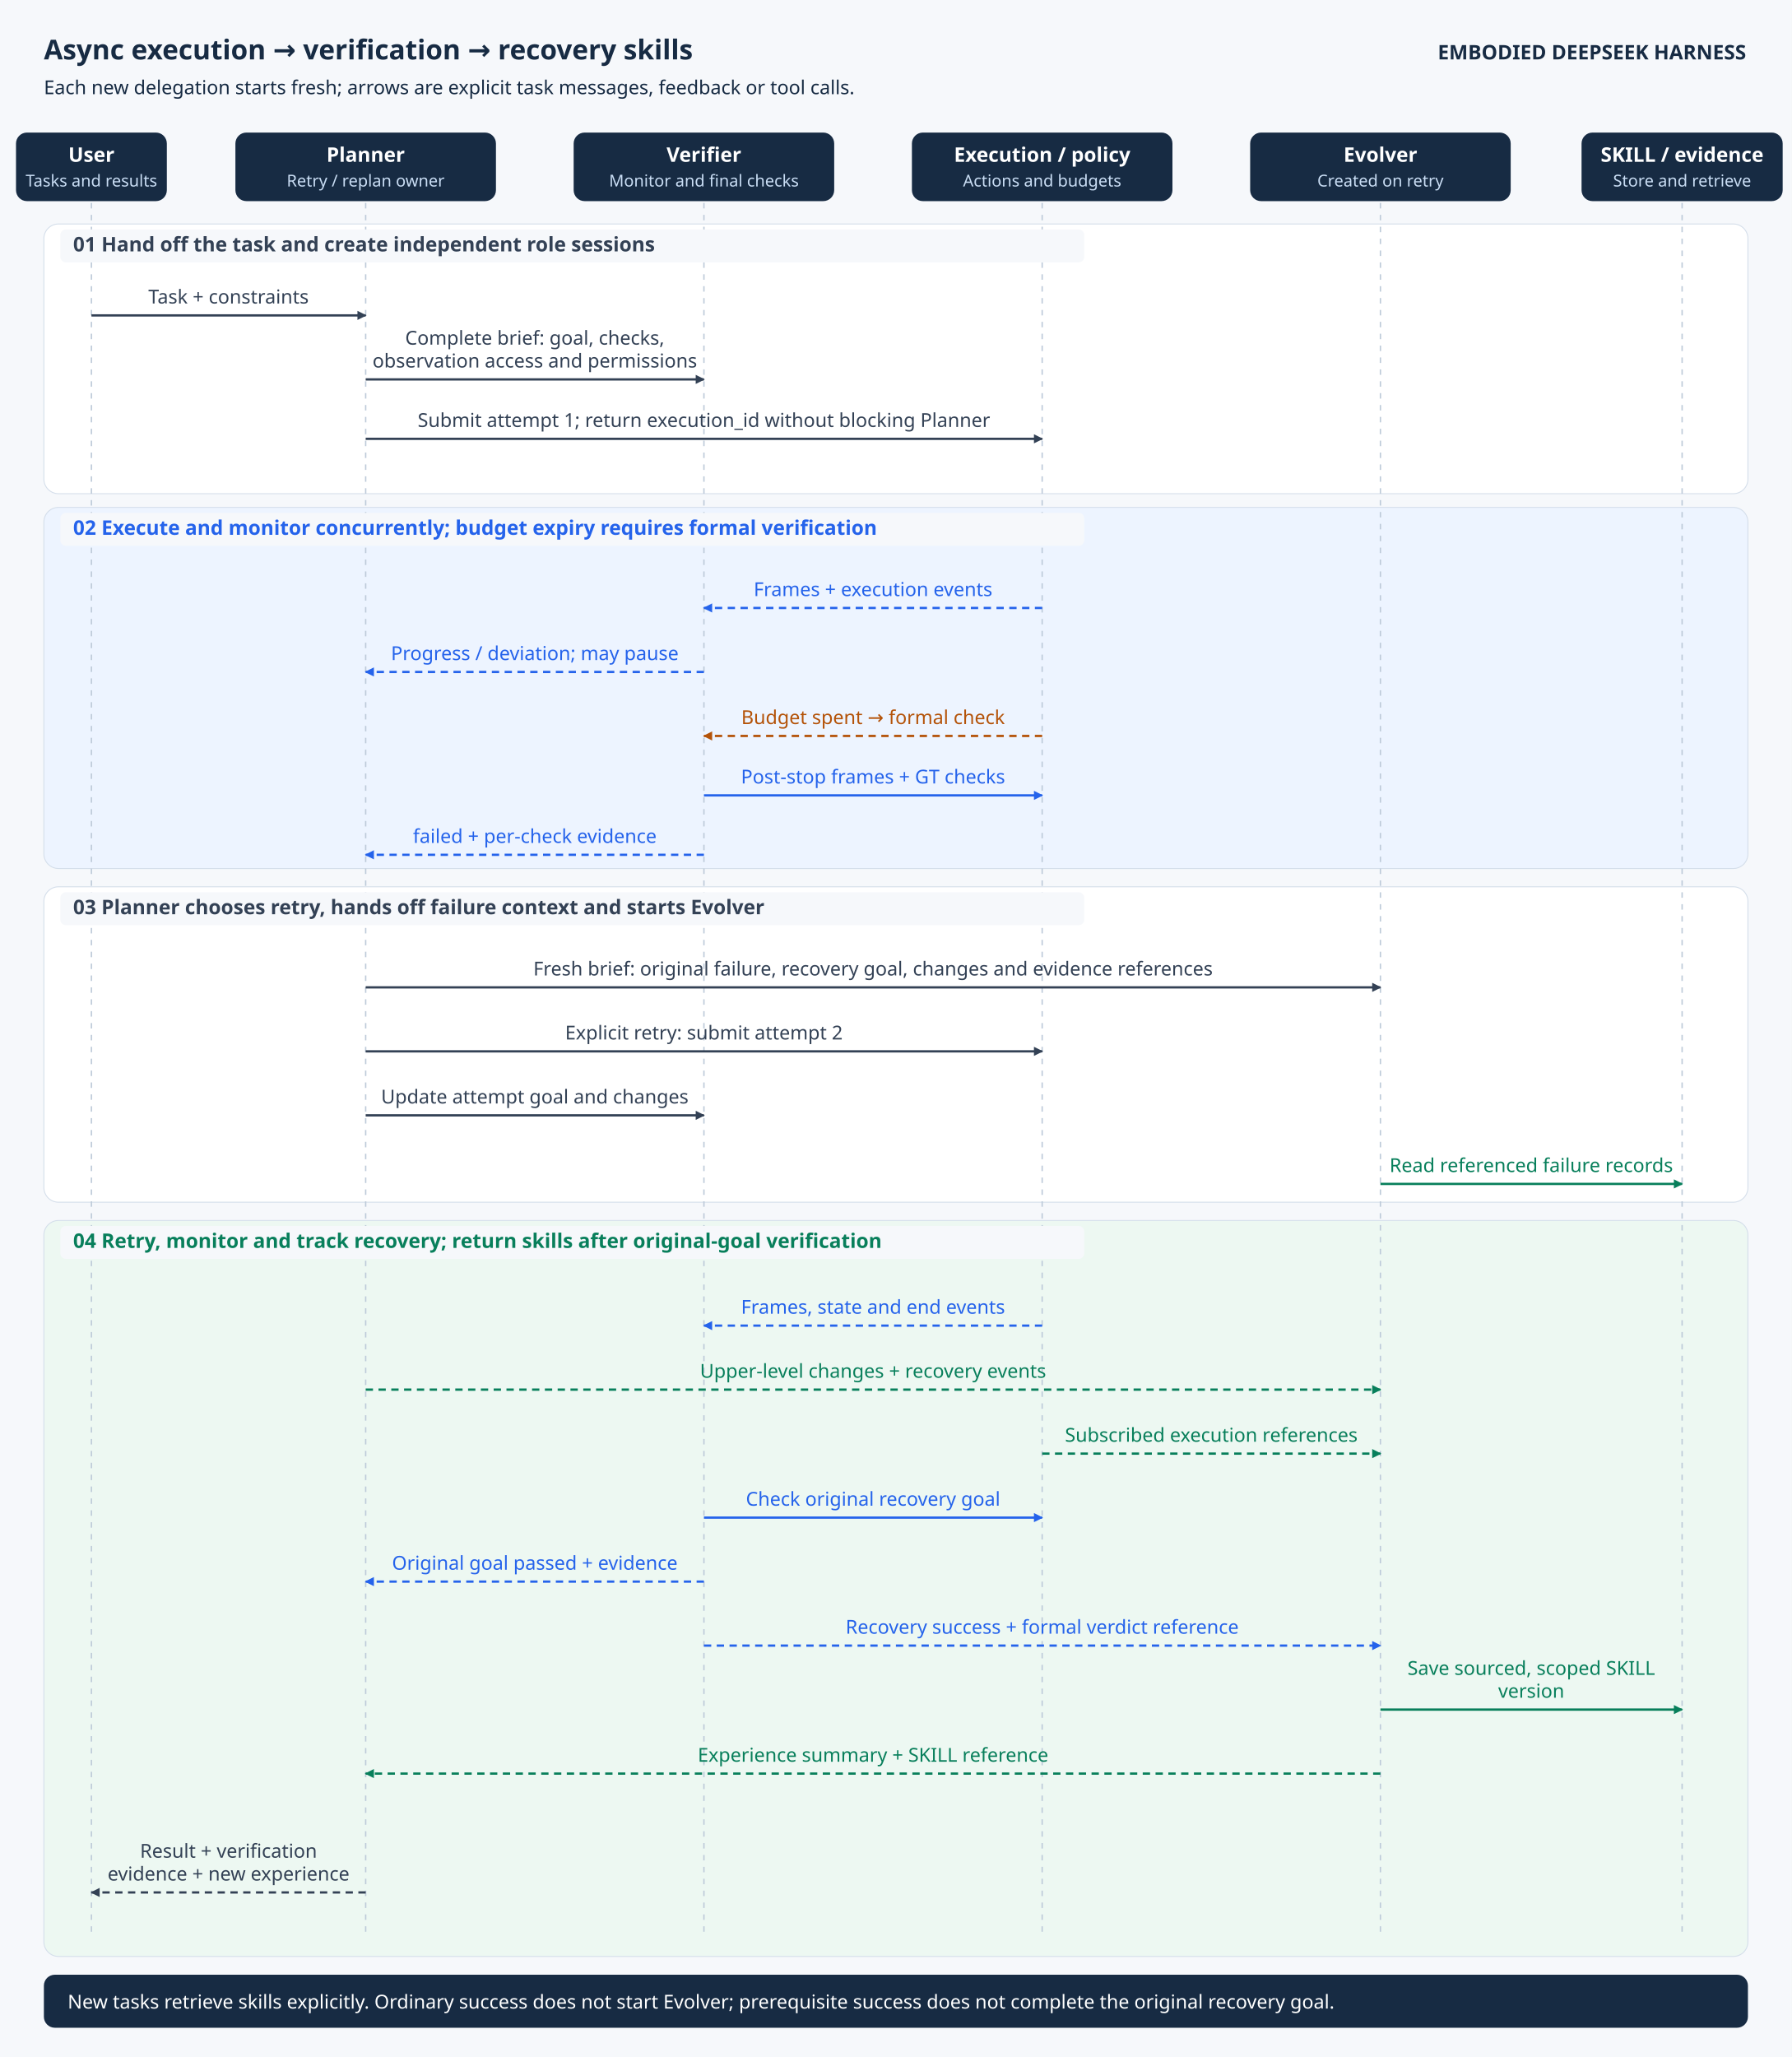
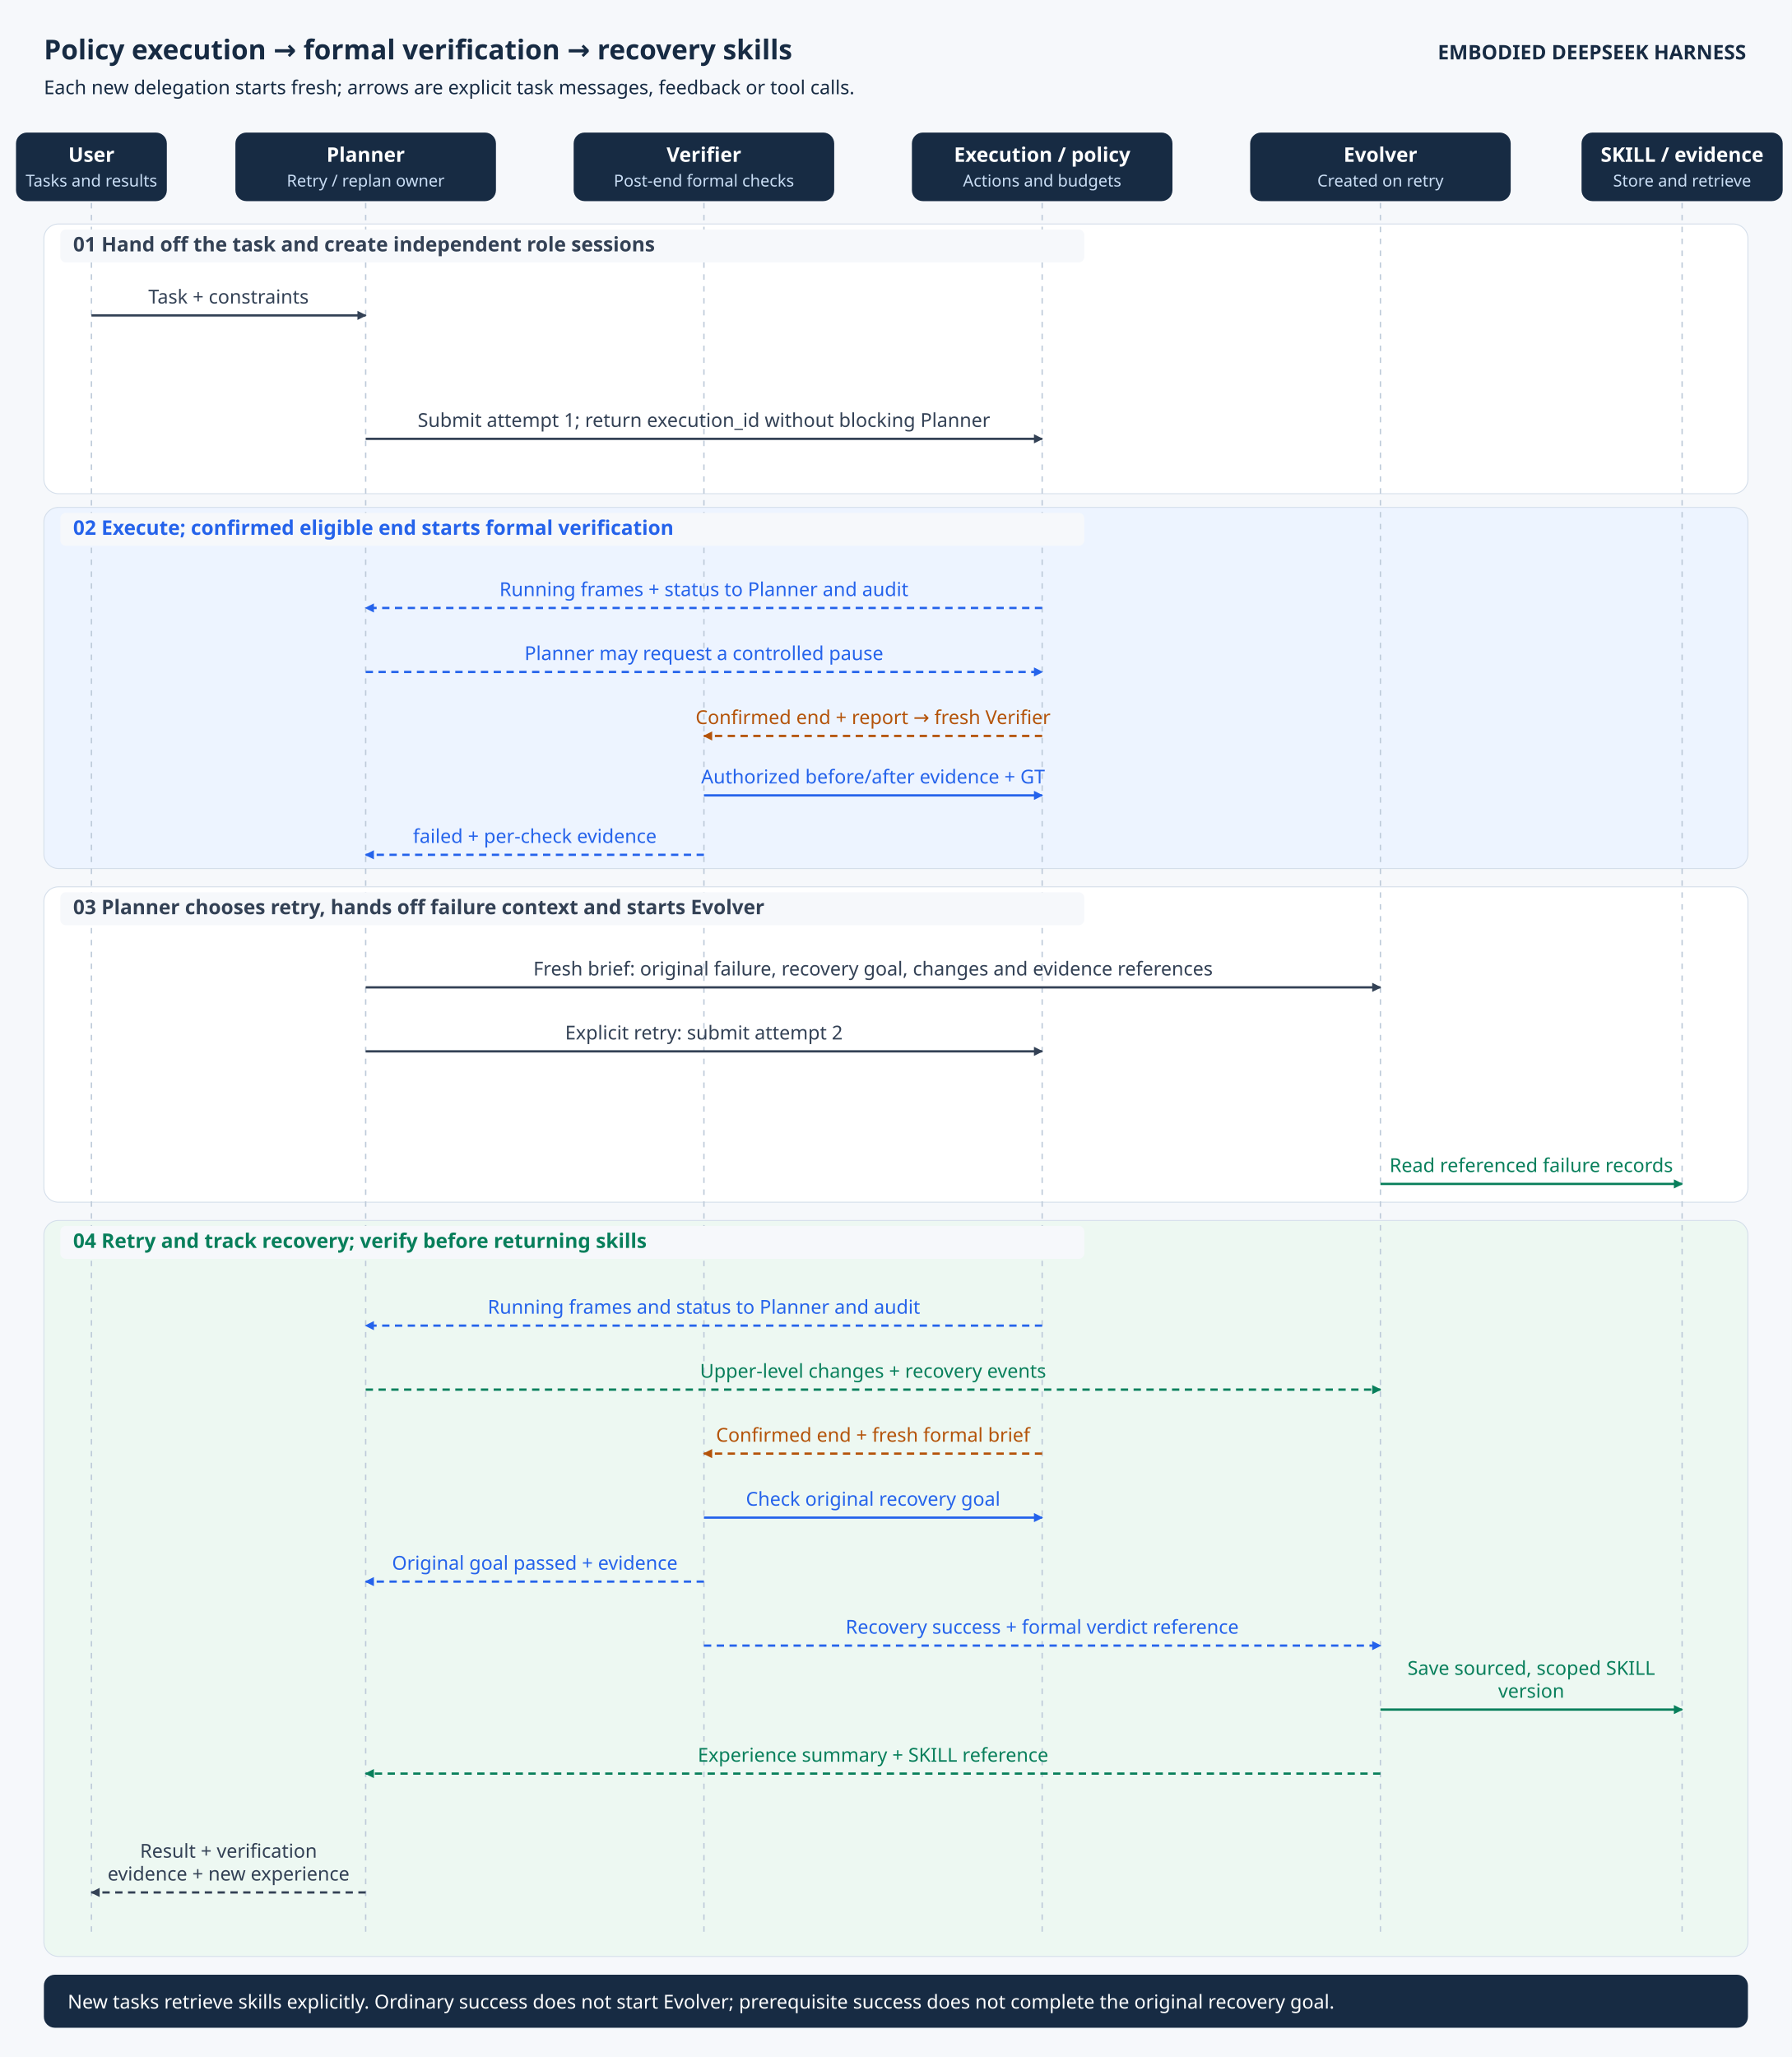
<svg xmlns="http://www.w3.org/2000/svg" width="1960" height="2250" viewBox="0 0 1960 2250" role="img" aria-labelledby="title desc">
  <defs>
    <marker id="gray" viewBox="0 0 10 10" refX="9" refY="5" markerWidth="10" markerHeight="10" markerUnits="userSpaceOnUse" orient="auto">
      <path d="M0 0L10 5L0 10Z" fill="#334155" />
    </marker>
    <marker id="blue" viewBox="0 0 10 10" refX="9" refY="5" markerWidth="10" markerHeight="10" markerUnits="userSpaceOnUse" orient="auto">
      <path d="M0 0L10 5L0 10Z" fill="#2563eb" />
    </marker>
    <marker id="green" viewBox="0 0 10 10" refX="9" refY="5" markerWidth="10" markerHeight="10" markerUnits="userSpaceOnUse" orient="auto">
      <path d="M0 0L10 5L0 10Z" fill="#087f5b" />
    </marker>
    <marker id="orange" viewBox="0 0 10 10" refX="9" refY="5" markerWidth="10" markerHeight="10" markerUnits="userSpaceOnUse" orient="auto">
      <path d="M0 0L10 5L0 10Z" fill="#b45309" />
    </marker>
    <style>text{font-family:"PingFang SC","Microsoft YaHei",sans-serif;fill:#172b43}.heading{font-size:30px;font-weight:650}.label{font-size:22px;font-weight:600}.body{font-size:21px}.small{font-size:18px;fill:#52667c}</style>
  </defs>
  <rect x="0" y="0" width="1960" height="2250" fill="#f6f8fb" stroke="none" rx="0" />
-   <text x="48" y="65" class="heading" text-anchor="start">Async execution → verification → recovery skills</text>
+   <text x="48" y="65" class="heading" text-anchor="start">Policy execution → formal verification → recovery skills</text>
  <text x="48" y="103" class="body" text-anchor="start">Each new delegation starts fresh; arrows are explicit task messages, feedback or tool calls.</text>
  <text x="1910" y="65" class="label" text-anchor="end">EMBODIED DEEPSEEK HARNESS</text>
  <rect x="17.5" y="145" width="165" height="75" fill="#172b43" stroke="none" rx="12" />
  <text x="100" y="177" class="label" text-anchor="middle" style="fill:#ffffff">User</text>
  <text x="100" y="204" class="small" text-anchor="middle" style="fill:#c9ddf4">Tasks and results</text>
  <rect x="257.5" y="145" width="285" height="75" fill="#172b43" stroke="none" rx="12" />
  <text x="400" y="177" class="label" text-anchor="middle" style="fill:#ffffff">Planner</text>
  <text x="400" y="204" class="small" text-anchor="middle" style="fill:#c9ddf4">Retry / replan owner</text>
  <rect x="627.5" y="145" width="285" height="75" fill="#172b43" stroke="none" rx="12" />
  <text x="770" y="177" class="label" text-anchor="middle" style="fill:#ffffff">Verifier</text>
-   <text x="770" y="204" class="small" text-anchor="middle" style="fill:#c9ddf4">Monitor and final checks</text>
+   <text x="770" y="204" class="small" text-anchor="middle" style="fill:#c9ddf4">Post-end formal checks</text>
  <rect x="997.5" y="145" width="285" height="75" fill="#172b43" stroke="none" rx="12" />
  <text x="1140" y="177" class="label" text-anchor="middle" style="fill:#ffffff">Execution / policy</text>
  <text x="1140" y="204" class="small" text-anchor="middle" style="fill:#c9ddf4">Actions and budgets</text>
  <rect x="1367.5" y="145" width="285" height="75" fill="#172b43" stroke="none" rx="12" />
  <text x="1510" y="177" class="label" text-anchor="middle" style="fill:#ffffff">Evolver</text>
  <text x="1510" y="204" class="small" text-anchor="middle" style="fill:#c9ddf4">Created on retry</text>
  <rect x="1730.0" y="145" width="220" height="75" fill="#172b43" stroke="none" rx="12" />
  <text x="1840" y="177" class="label" text-anchor="middle" style="fill:#ffffff">SKILL / evidence</text>
  <text x="1840" y="204" class="small" text-anchor="middle" style="fill:#c9ddf4">Store and retrieve</text>
  <rect x="48" y="245" width="1864" height="295" fill="#ffffff" stroke="#d4deea" rx="16" />
  <rect x="48" y="555" width="1864" height="395" fill="#edf4ff" stroke="#d4deea" rx="16" />
  <rect x="48" y="970" width="1864" height="345" fill="#ffffff" stroke="#d4deea" rx="16" />
  <rect x="48" y="1335" width="1864" height="805" fill="#edf8f2" stroke="#d4deea" rx="16" />
  <path d="M100 222V2120" fill="none" stroke="#bdcad9" stroke-width="1.5" stroke-dasharray="6 7" />
  <path d="M400 222V2120" fill="none" stroke="#bdcad9" stroke-width="1.5" stroke-dasharray="6 7" />
  <path d="M770 222V2120" fill="none" stroke="#bdcad9" stroke-width="1.5" stroke-dasharray="6 7" />
  <path d="M1140 222V2120" fill="none" stroke="#bdcad9" stroke-width="1.5" stroke-dasharray="6 7" />
  <path d="M1510 222V2120" fill="none" stroke="#bdcad9" stroke-width="1.5" stroke-dasharray="6 7" />
  <path d="M1840 222V2120" fill="none" stroke="#bdcad9" stroke-width="1.5" stroke-dasharray="6 7" />
  <rect x="66" y="251" width="1120" height="36" fill="#f6f8fb" stroke="none" rx="6" />
  <text x="80" y="275" class="label" text-anchor="start" style="fill:#334155">01  Hand off the task and create independent role sessions</text>
  <rect x="66" y="561" width="1120" height="36" fill="#f6f8fb" stroke="none" rx="6" />
-   <text x="80" y="585" class="label" text-anchor="start" style="fill:#2563eb">02  Execute and monitor concurrently; budget expiry requires formal verification</text>
+   <text x="80" y="585" class="label" text-anchor="start" style="fill:#2563eb">02  Execute; confirmed eligible end starts formal verification</text>
  <rect x="66" y="976" width="1120" height="36" fill="#f6f8fb" stroke="none" rx="6" />
  <text x="80" y="1000" class="label" text-anchor="start" style="fill:#334155">03  Planner chooses retry, hands off failure context and starts Evolver</text>
  <rect x="66" y="1341" width="1120" height="36" fill="#f6f8fb" stroke="none" rx="6" />
-   <text x="80" y="1365" class="label" text-anchor="start" style="fill:#087f5b">04  Retry, monitor and track recovery; return skills after original-goal verification</text>
+   <text x="80" y="1365" class="label" text-anchor="start" style="fill:#087f5b">04  Retry and track recovery; verify before returning skills</text>
  <path d="M100 345H400" stroke="#334155" fill="none" stroke-width="2.5" marker-end="url(#gray)" />
  <text x="250.0" y="332" class="body" text-anchor="middle" style="fill:#334155">Task + constraints</text>
-   <path d="M400 415H770" stroke="#334155" fill="none" stroke-width="2.5" marker-end="url(#gray)" />
-   <text x="585.0" y="377" class="body" text-anchor="middle" style="fill:#334155">Complete brief: goal, checks,</text>
-   <text x="585.0" y="402" class="body" text-anchor="middle" style="fill:#334155">observation access and permissions</text>
  <path d="M400 480H1140" stroke="#334155" fill="none" stroke-width="2.5" marker-end="url(#gray)" />
  <text x="770.0" y="467" class="body" text-anchor="middle" style="fill:#334155">Submit attempt 1; return execution_id without blocking Planner</text>
-   <path d="M1140 665H770" stroke="#2563eb" fill="none" stroke-width="2.5" stroke-dasharray="8 6" marker-end="url(#blue)" />
-   <text x="955.0" y="652" class="body" text-anchor="middle" style="fill:#2563eb">Frames + execution events</text>
-   <path d="M770 735H400" stroke="#2563eb" fill="none" stroke-width="2.5" stroke-dasharray="8 6" marker-end="url(#blue)" />
-   <text x="585.0" y="722" class="body" text-anchor="middle" style="fill:#2563eb">Progress / deviation; may pause</text>
+   <path d="M1140 665H400" stroke="#2563eb" fill="none" stroke-width="2.5" stroke-dasharray="8 6" marker-end="url(#blue)" />
+   <text x="770.0" y="652" class="body" text-anchor="middle" style="fill:#2563eb">Running frames + status to Planner and audit</text>
+   <path d="M400 735H1140" stroke="#2563eb" fill="none" stroke-width="2.5" stroke-dasharray="8 6" marker-end="url(#blue)" />
+   <text x="770.0" y="722" class="body" text-anchor="middle" style="fill:#2563eb">Planner may request a controlled pause</text>
  <path d="M1140 805H770" stroke="#b45309" fill="none" stroke-width="2.5" stroke-dasharray="8 6" marker-end="url(#orange)" />
-   <text x="955.0" y="792" class="body" text-anchor="middle" style="fill:#b45309">Budget spent → formal check</text>
+   <text x="955.0" y="792" class="body" text-anchor="middle" style="fill:#b45309">Confirmed end + report → fresh Verifier</text>
  <path d="M770 870H1140" stroke="#2563eb" fill="none" stroke-width="2.5" marker-end="url(#blue)" />
-   <text x="955.0" y="857" class="body" text-anchor="middle" style="fill:#2563eb">Post-stop frames + GT checks</text>
+   <text x="955.0" y="857" class="body" text-anchor="middle" style="fill:#2563eb">Authorized before/after evidence + GT</text>
  <path d="M770 935H400" stroke="#2563eb" fill="none" stroke-width="2.5" stroke-dasharray="8 6" marker-end="url(#blue)" />
  <text x="585.0" y="922" class="body" text-anchor="middle" style="fill:#2563eb">failed + per-check evidence</text>
  <path d="M400 1080H1510" stroke="#334155" fill="none" stroke-width="2.5" marker-end="url(#gray)" />
  <text x="955.0" y="1067" class="body" text-anchor="middle" style="fill:#334155">Fresh brief: original failure, recovery goal, changes and evidence references</text>
  <path d="M400 1150H1140" stroke="#334155" fill="none" stroke-width="2.5" marker-end="url(#gray)" />
  <text x="770.0" y="1137" class="body" text-anchor="middle" style="fill:#334155">Explicit retry: submit attempt 2</text>
-   <path d="M400 1220H770" stroke="#334155" fill="none" stroke-width="2.5" marker-end="url(#gray)" />
-   <text x="585.0" y="1207" class="body" text-anchor="middle" style="fill:#334155">Update attempt goal and changes</text>
  <path d="M1510 1295H1840" stroke="#087f5b" fill="none" stroke-width="2.5" marker-end="url(#green)" />
  <text x="1675.0" y="1282" class="body" text-anchor="middle" style="fill:#087f5b">Read referenced failure records</text>
-   <path d="M1140 1450H770" stroke="#2563eb" fill="none" stroke-width="2.5" stroke-dasharray="8 6" marker-end="url(#blue)" />
-   <text x="955.0" y="1437" class="body" text-anchor="middle" style="fill:#2563eb">Frames, state and end events</text>
+   <path d="M1140 1450H400" stroke="#2563eb" fill="none" stroke-width="2.5" stroke-dasharray="8 6" marker-end="url(#blue)" />
+   <text x="770.0" y="1437" class="body" text-anchor="middle" style="fill:#2563eb">Running frames and status to Planner and audit</text>
  <path d="M400 1520H1510" stroke="#087f5b" fill="none" stroke-width="2.5" stroke-dasharray="8 6" marker-end="url(#green)" />
  <text x="955.0" y="1507" class="body" text-anchor="middle" style="fill:#087f5b">Upper-level changes + recovery events</text>
-   <path d="M1140 1590H1510" stroke="#087f5b" fill="none" stroke-width="2.5" stroke-dasharray="8 6" marker-end="url(#green)" />
-   <text x="1325.0" y="1577" class="body" text-anchor="middle" style="fill:#087f5b">Subscribed execution references</text>
+   <path d="M1140 1590H770" stroke="#b45309" fill="none" stroke-width="2.5" stroke-dasharray="8 6" marker-end="url(#orange)" />
+   <text x="955.0" y="1577" class="body" text-anchor="middle" style="fill:#b45309">Confirmed end + fresh formal brief</text>
  <path d="M770 1660H1140" stroke="#2563eb" fill="none" stroke-width="2.5" marker-end="url(#blue)" />
  <text x="955.0" y="1647" class="body" text-anchor="middle" style="fill:#2563eb">Check original recovery goal</text>
  <path d="M770 1730H400" stroke="#2563eb" fill="none" stroke-width="2.5" stroke-dasharray="8 6" marker-end="url(#blue)" />
  <text x="585.0" y="1717" class="body" text-anchor="middle" style="fill:#2563eb">Original goal passed + evidence</text>
  <path d="M770 1800H1510" stroke="#2563eb" fill="none" stroke-width="2.5" stroke-dasharray="8 6" marker-end="url(#blue)" />
  <text x="1140.0" y="1787" class="body" text-anchor="middle" style="fill:#2563eb">Recovery success + formal verdict reference</text>
  <path d="M1510 1870H1840" stroke="#087f5b" fill="none" stroke-width="2.5" marker-end="url(#green)" />
  <text x="1675.0" y="1832" class="body" text-anchor="middle" style="fill:#087f5b">Save sourced, scoped SKILL</text>
  <text x="1675.0" y="1857" class="body" text-anchor="middle" style="fill:#087f5b">version</text>
  <path d="M1510 1940H400" stroke="#087f5b" fill="none" stroke-width="2.5" stroke-dasharray="8 6" marker-end="url(#green)" />
  <text x="955.0" y="1927" class="body" text-anchor="middle" style="fill:#087f5b">Experience summary + SKILL reference</text>
  <path d="M400 2070H100" stroke="#334155" fill="none" stroke-width="2.5" stroke-dasharray="8 6" marker-end="url(#gray)" />
  <text x="250.0" y="2032" class="body" text-anchor="middle" style="fill:#334155">Result + verification</text>
  <text x="250.0" y="2057" class="body" text-anchor="middle" style="fill:#334155">evidence + new experience</text>
  <rect x="48" y="2160" width="1864" height="58" fill="#172b43" stroke="none" rx="12" />
  <text x="74" y="2197" class="body" text-anchor="start" style="fill:#ffffff">New tasks retrieve skills explicitly. Ordinary success does not start Evolver; prerequisite success does not complete the original recovery goal.</text>
</svg>
